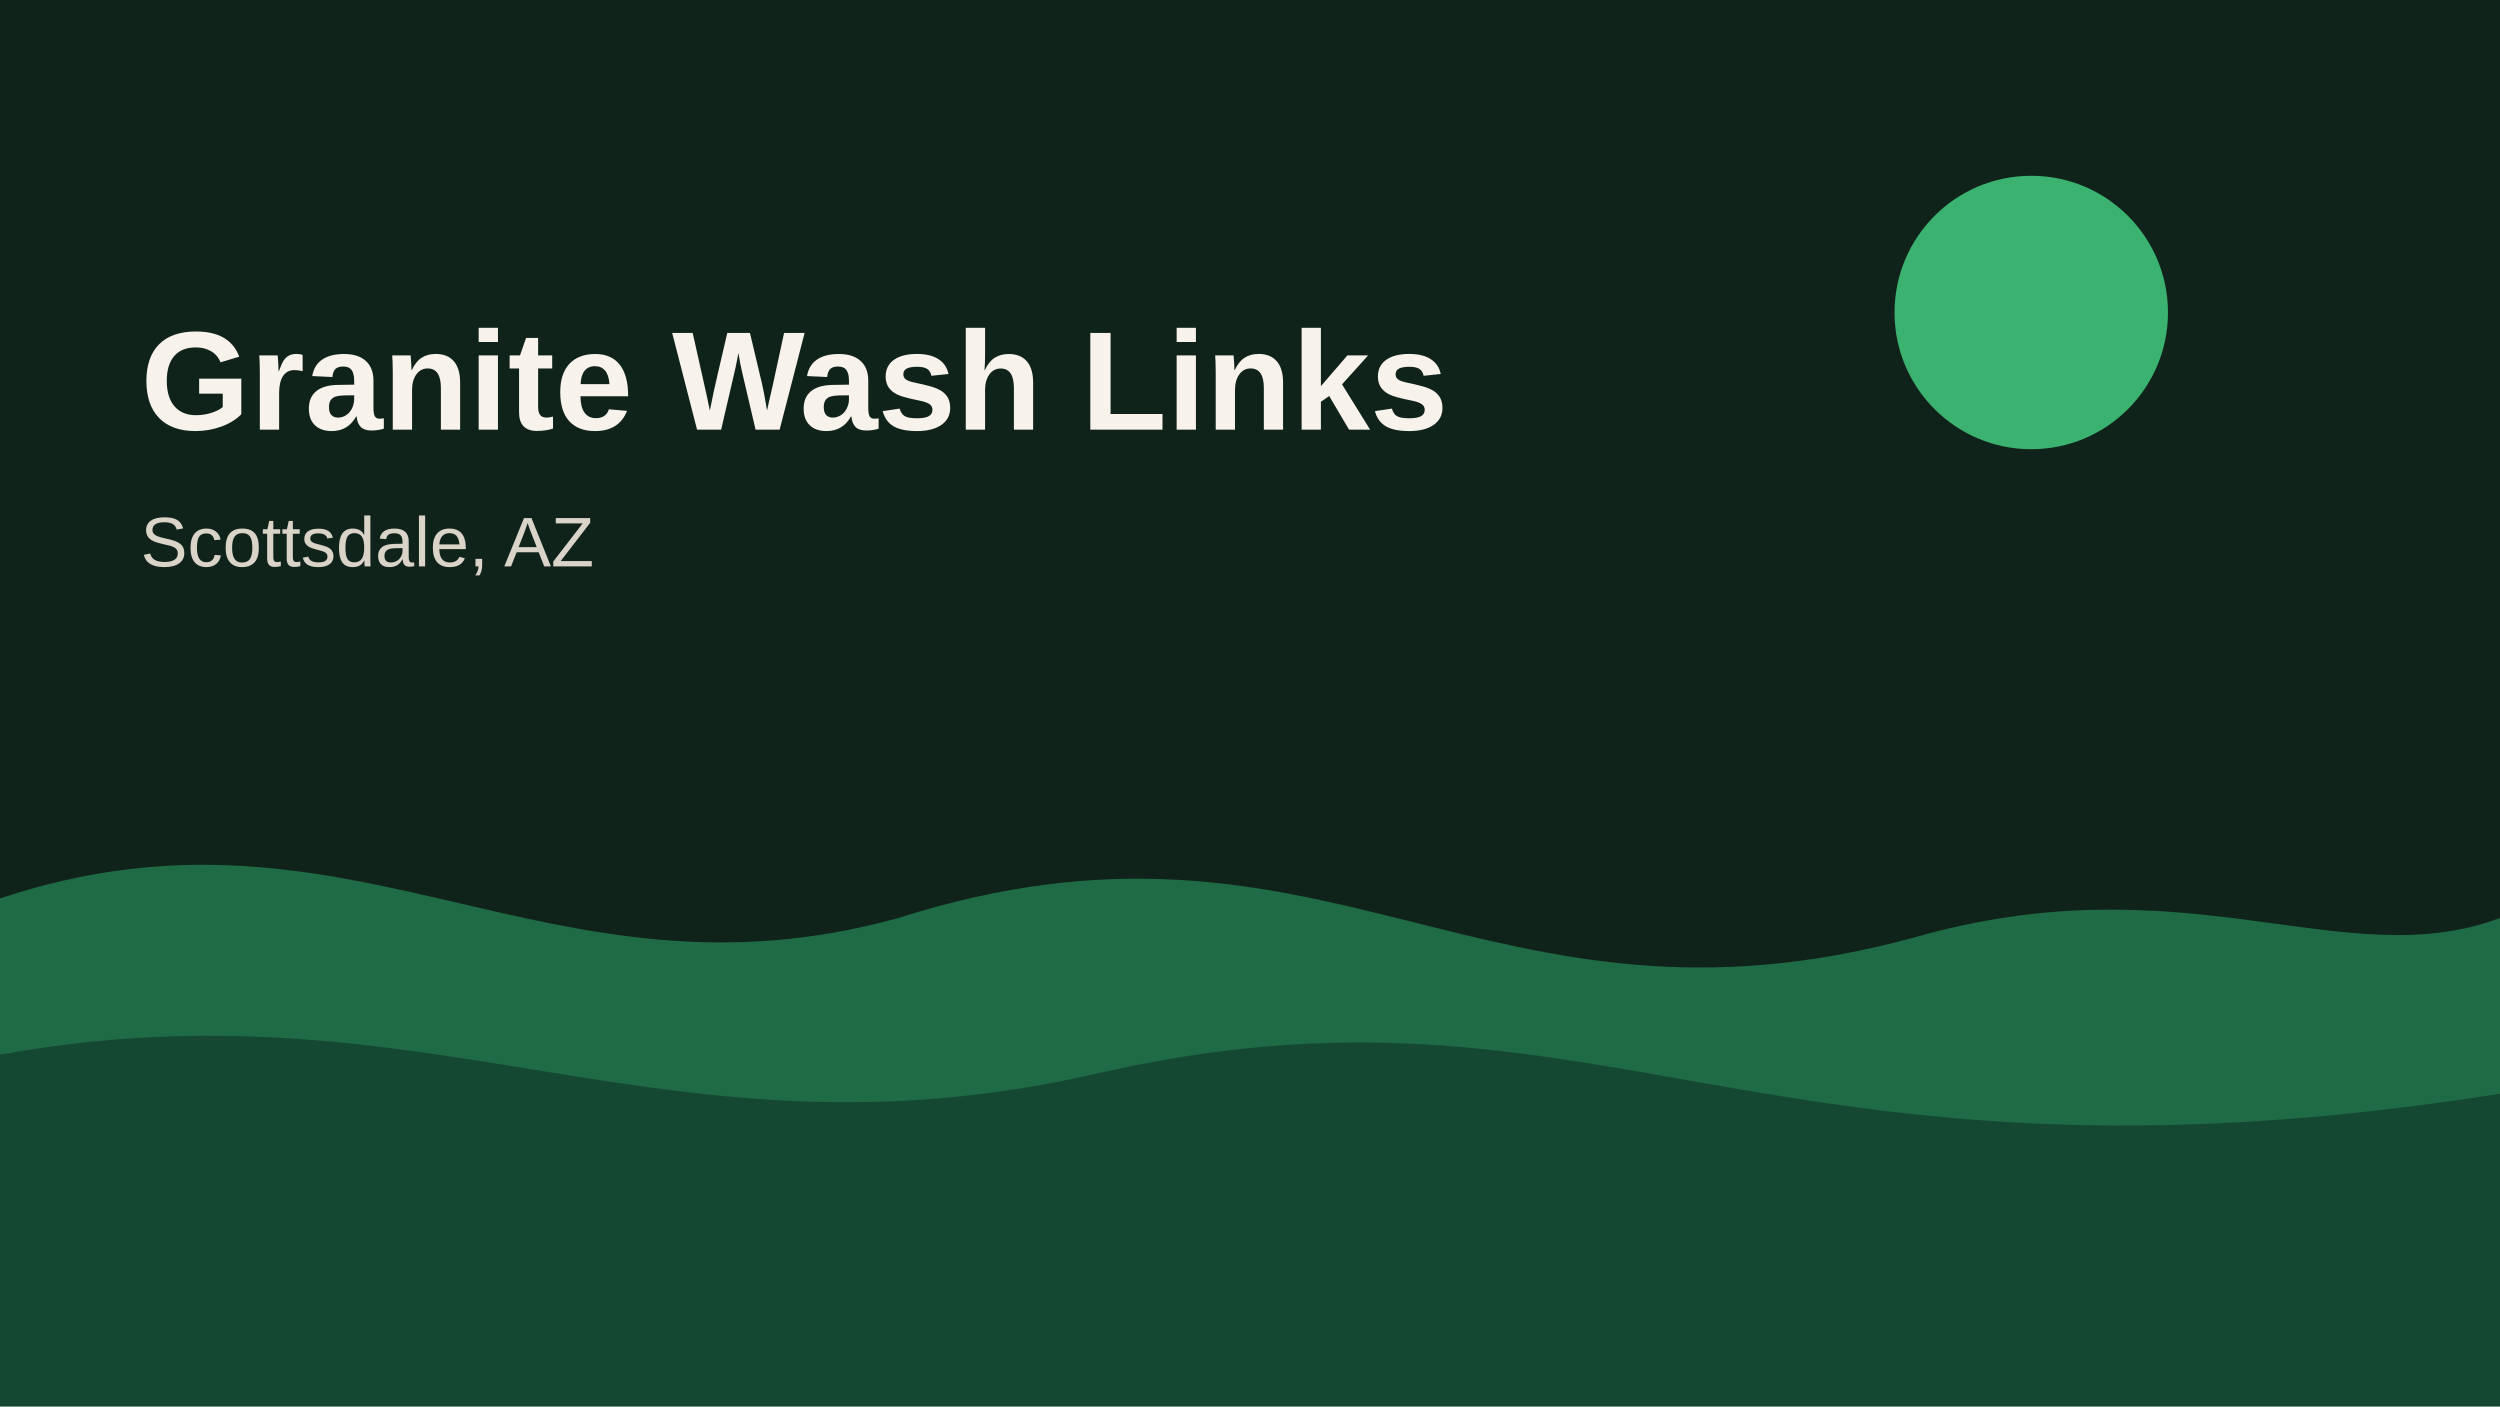
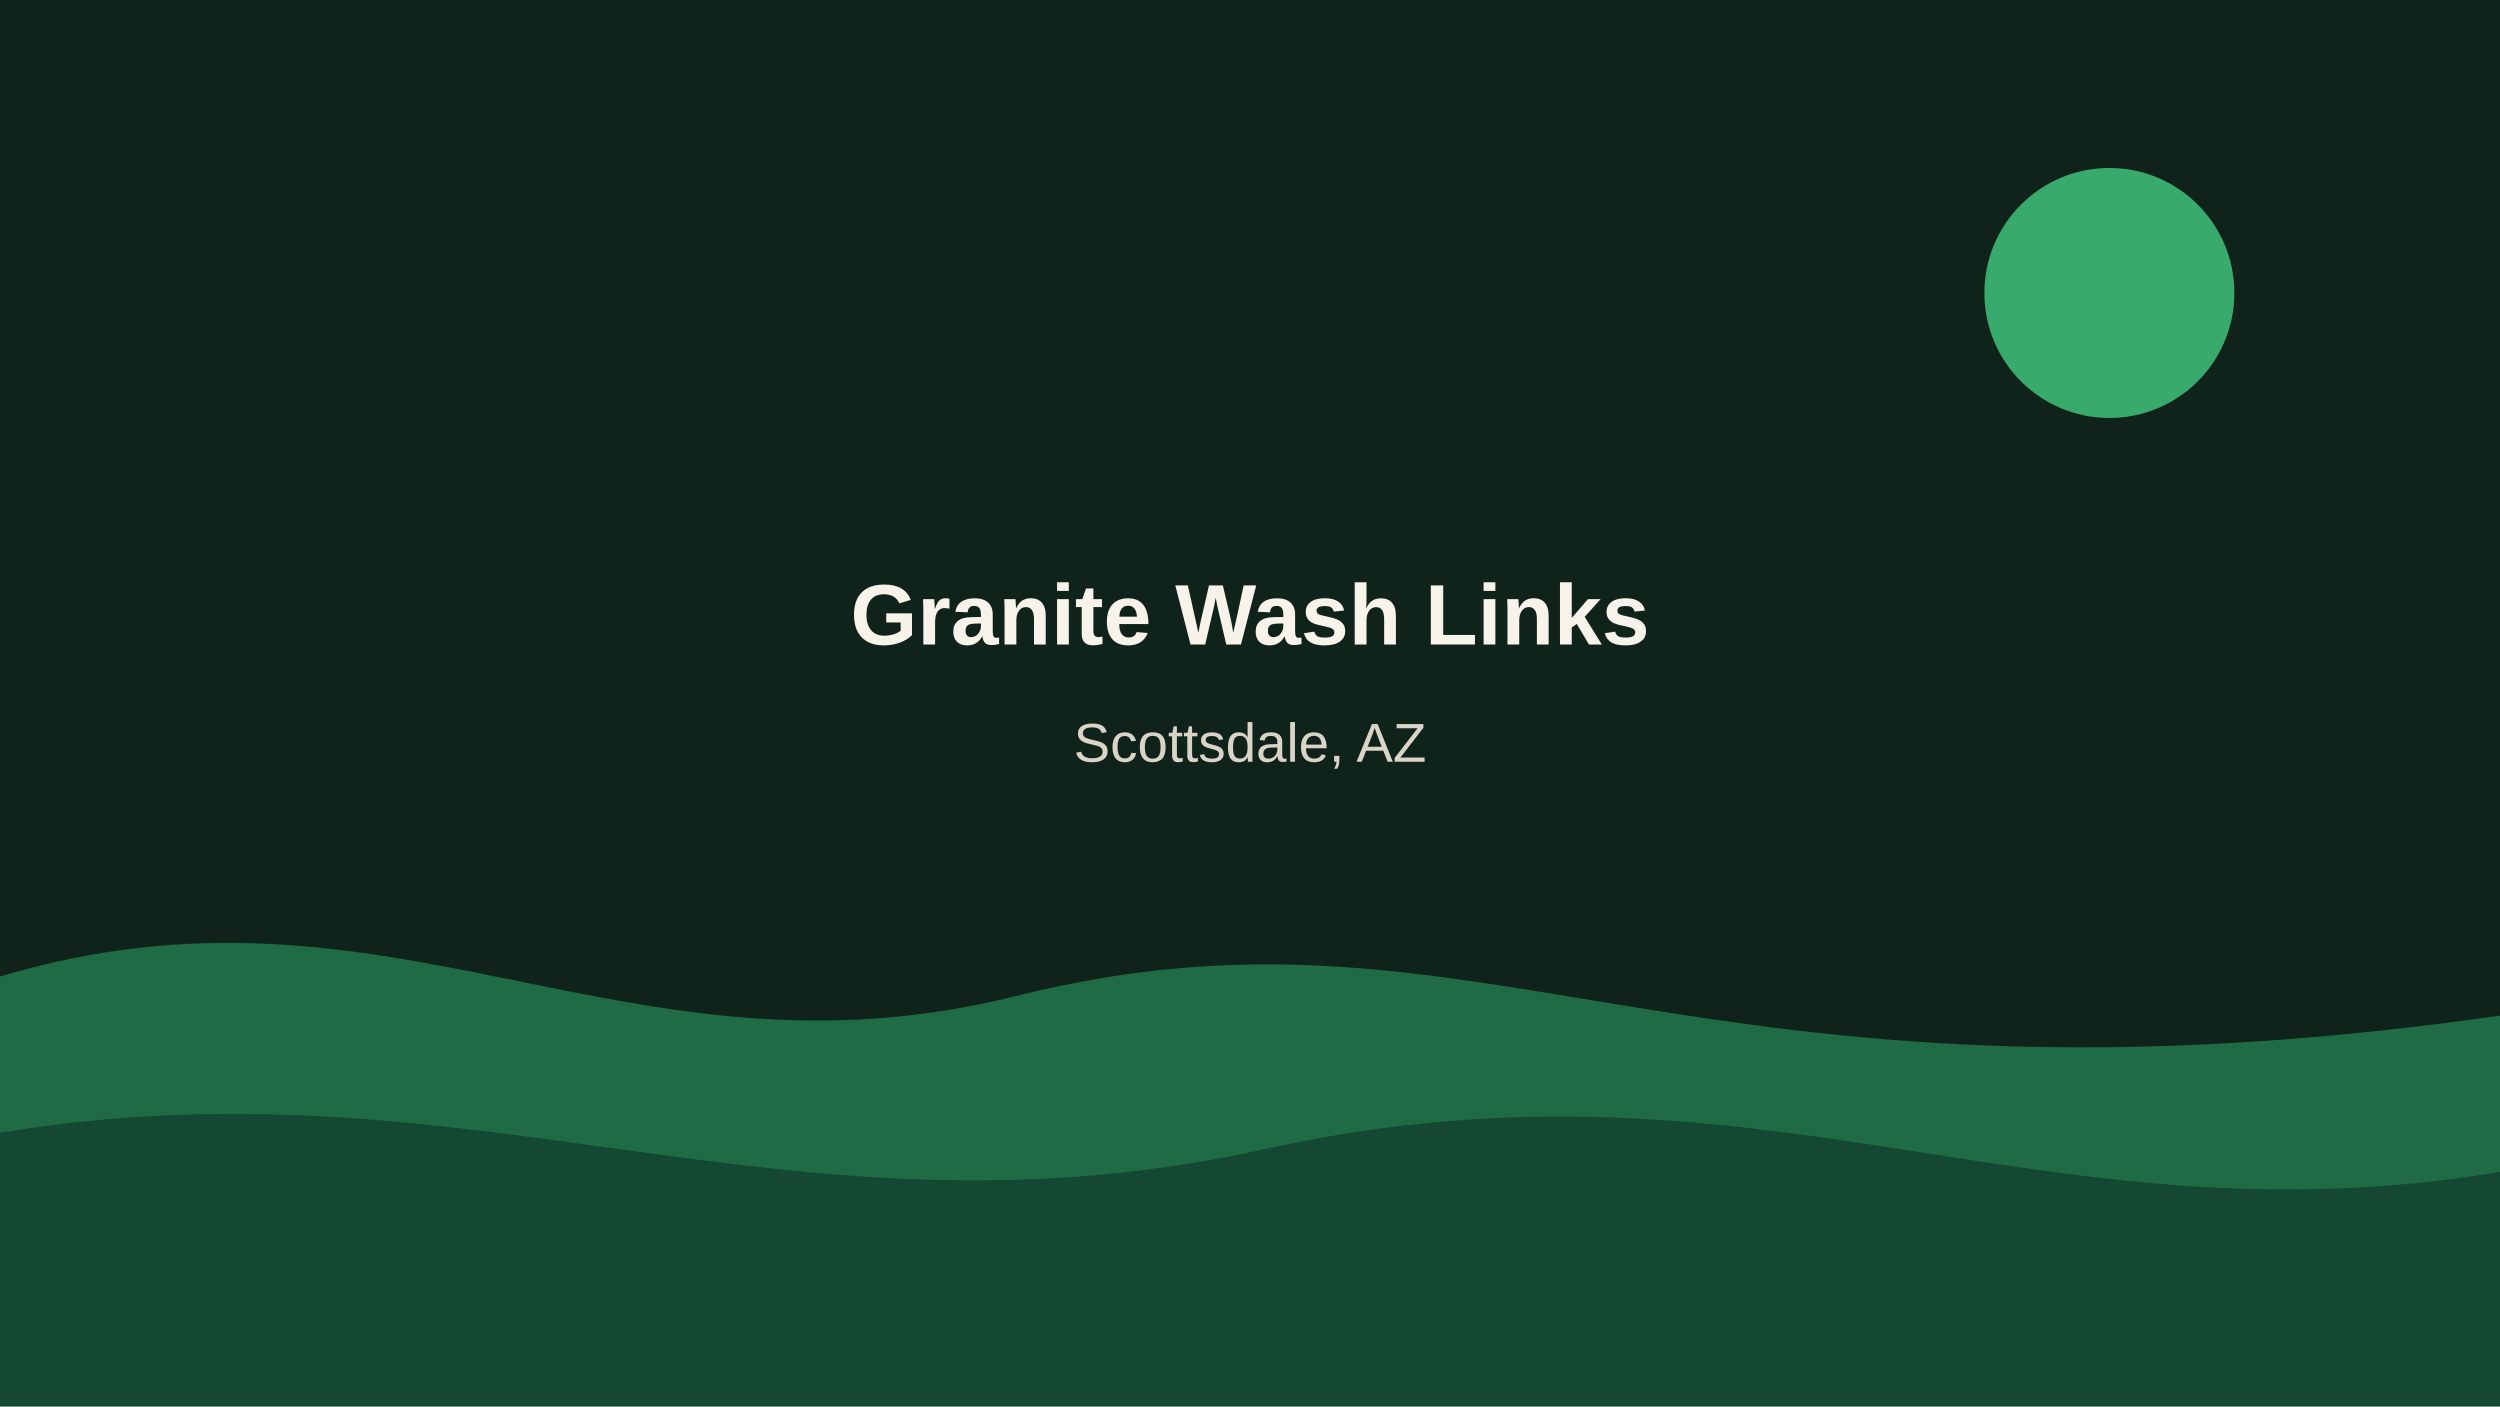
<svg xmlns="http://www.w3.org/2000/svg" viewBox="0 0 1280 720" role="img" aria-label="Granite Wash Links">
  <rect width="1280" height="720" fill="#10231a" />
-   <path d="M0 460 C180 400 280 520 460 470 C680 400 760 540 980 480 C1120 440 1200 500 1280 470 L1280 720 L0 720 Z" fill="#1f6b45" />
-   <path d="M0 540 C220 500 340 600 560 550 C820 490 900 620 1280 560 L1280 720 L0 720 Z" fill="#154832" />
-   <circle cx="1040" cy="160" r="70" fill="#40c27a" opacity="0.9" />
-   <text x="72" y="220" font-family="Arial, sans-serif" font-size="72" font-weight="700" fill="#f7f2ea">Granite Wash Links</text>
-   <text x="72" y="290" font-family="Arial, sans-serif" font-size="36" fill="#d9d3c8">Scottsdale, AZ</text>
+   <path d="M0 500 C200 440 320 560 520 510 C760 450 860 580 1280 520 L1280 720 L0 720 Z" fill="#1f6b45" />
+   <path d="M0 580 C240 540 400 640 640 590 C900 530 1040 640 1280 600 L1280 720 L0 720 Z" fill="#154832" />
+   <circle cx="1080" cy="150" r="64" fill="#40c27a" opacity="0.85" />
+   <text x="640" y="330" text-anchor="middle" font-family="Arial, sans-serif" font-size="44" font-weight="700" fill="#f7f2ea">Granite Wash Links</text>
+   <text x="640" y="390" text-anchor="middle" font-family="Arial, sans-serif" font-size="28" fill="#d9d3c8">Scottsdale, AZ</text>
</svg>
